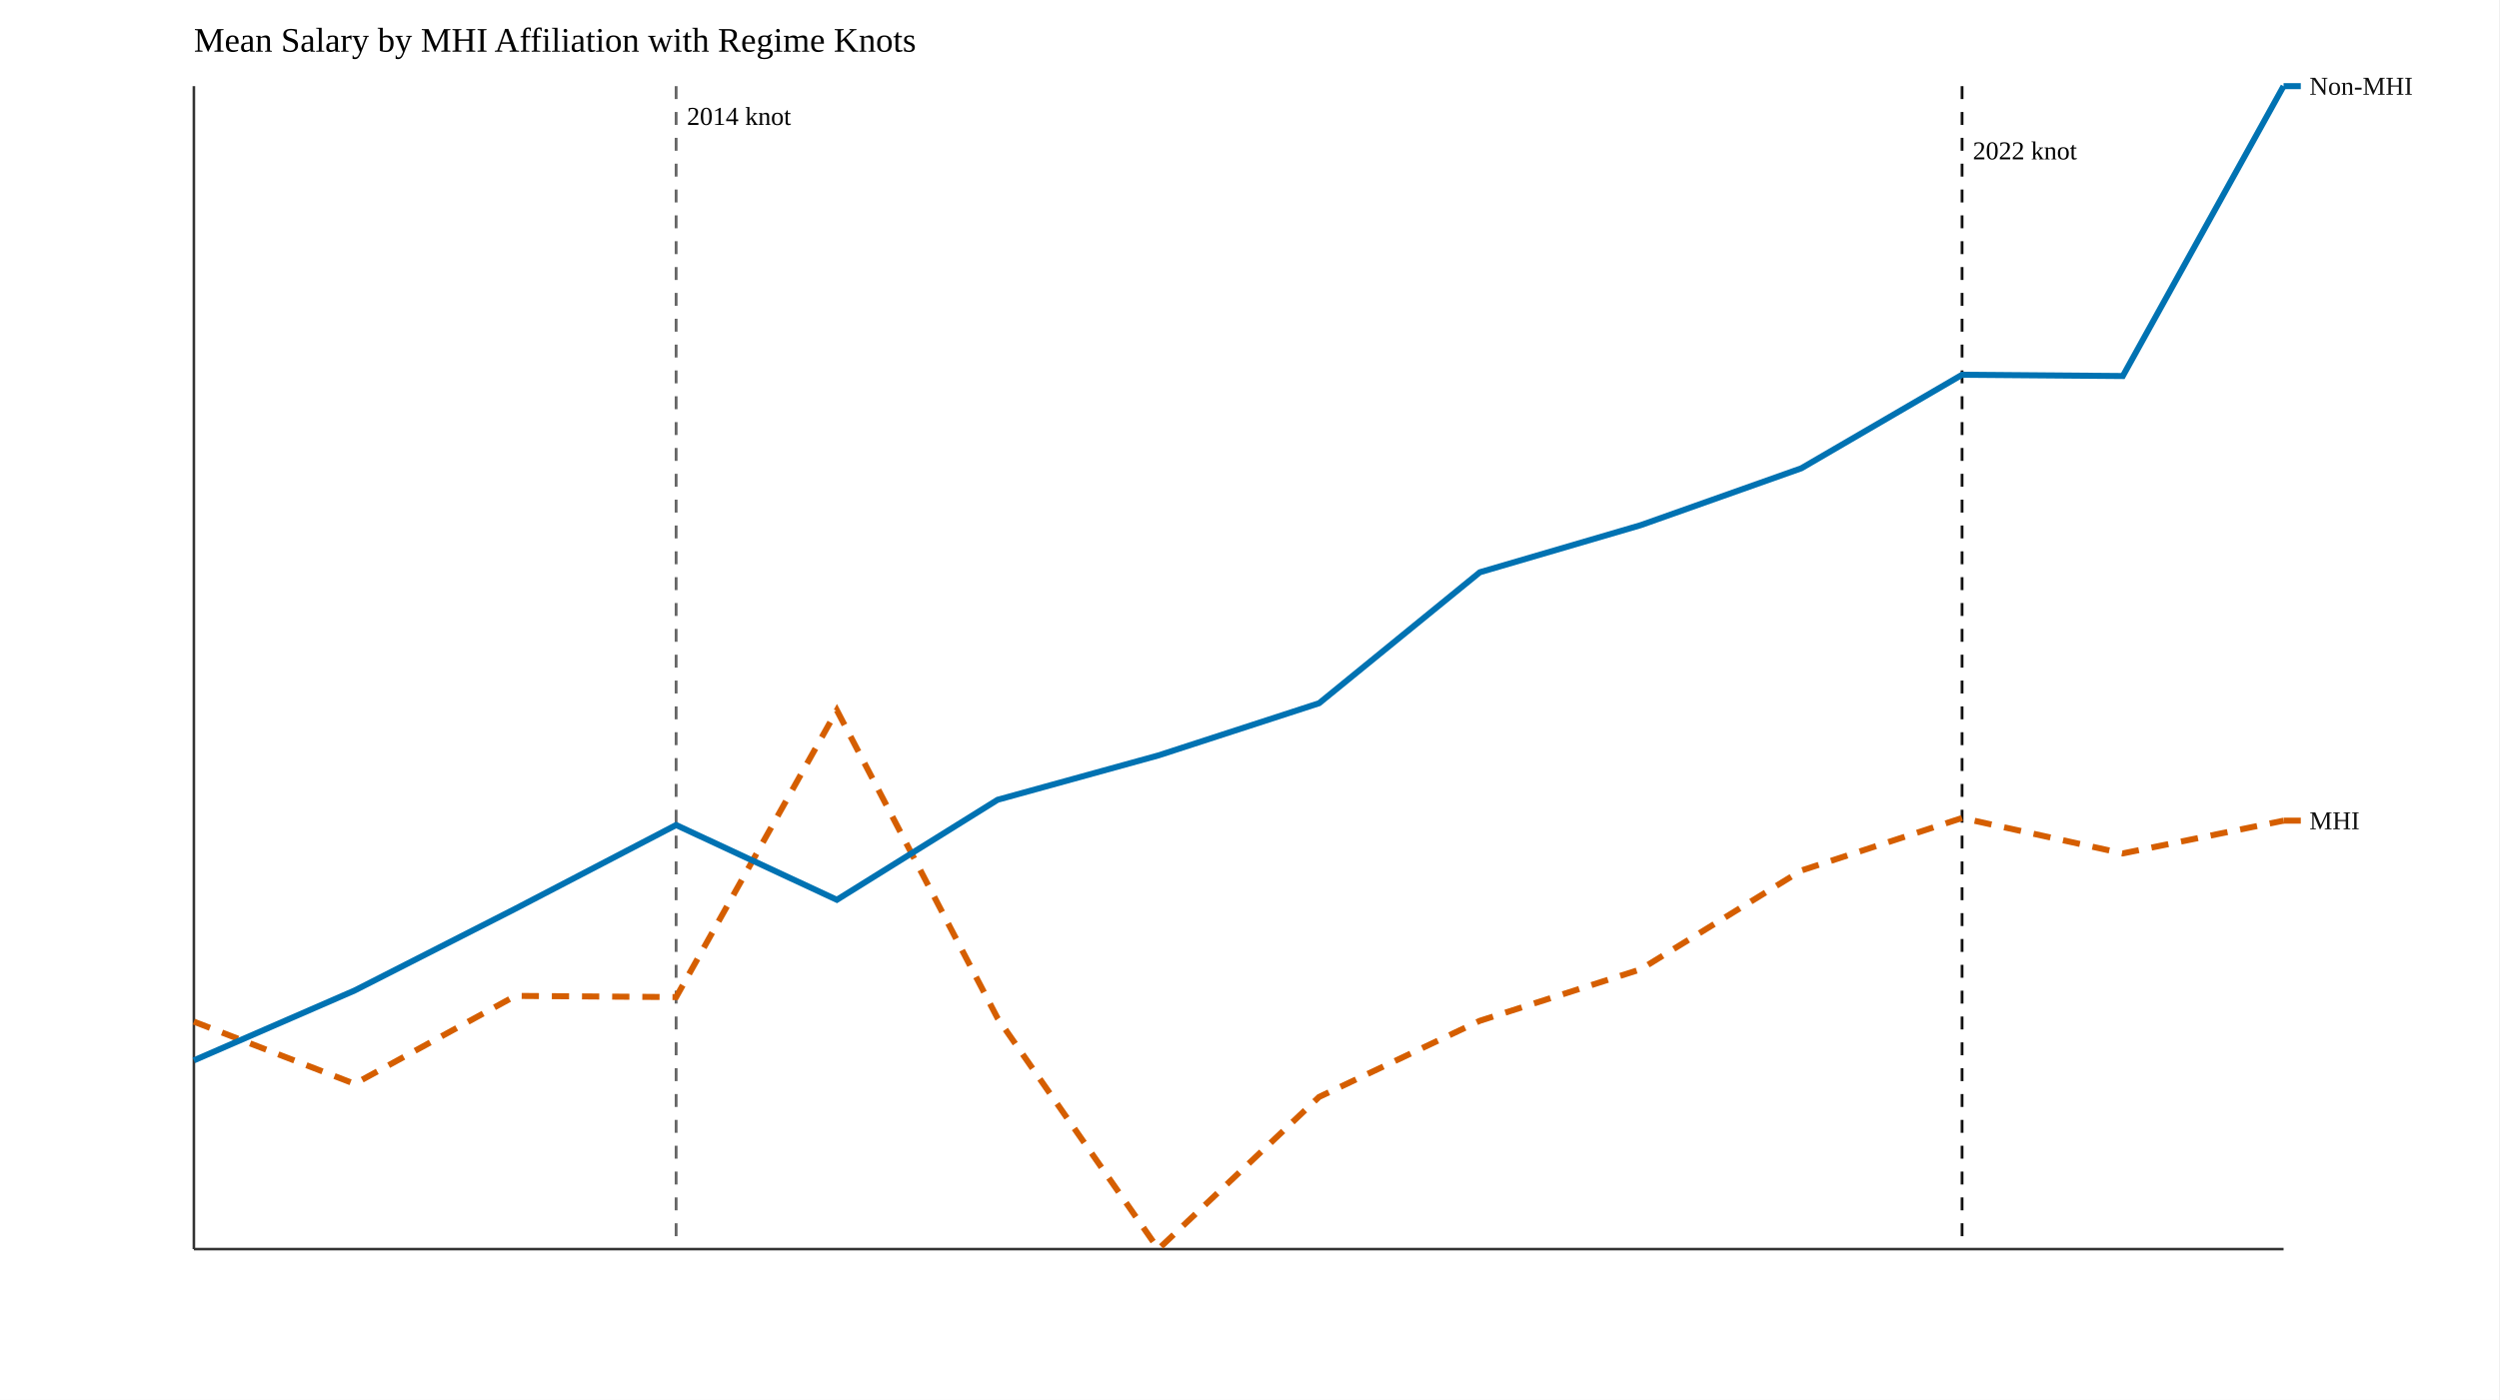
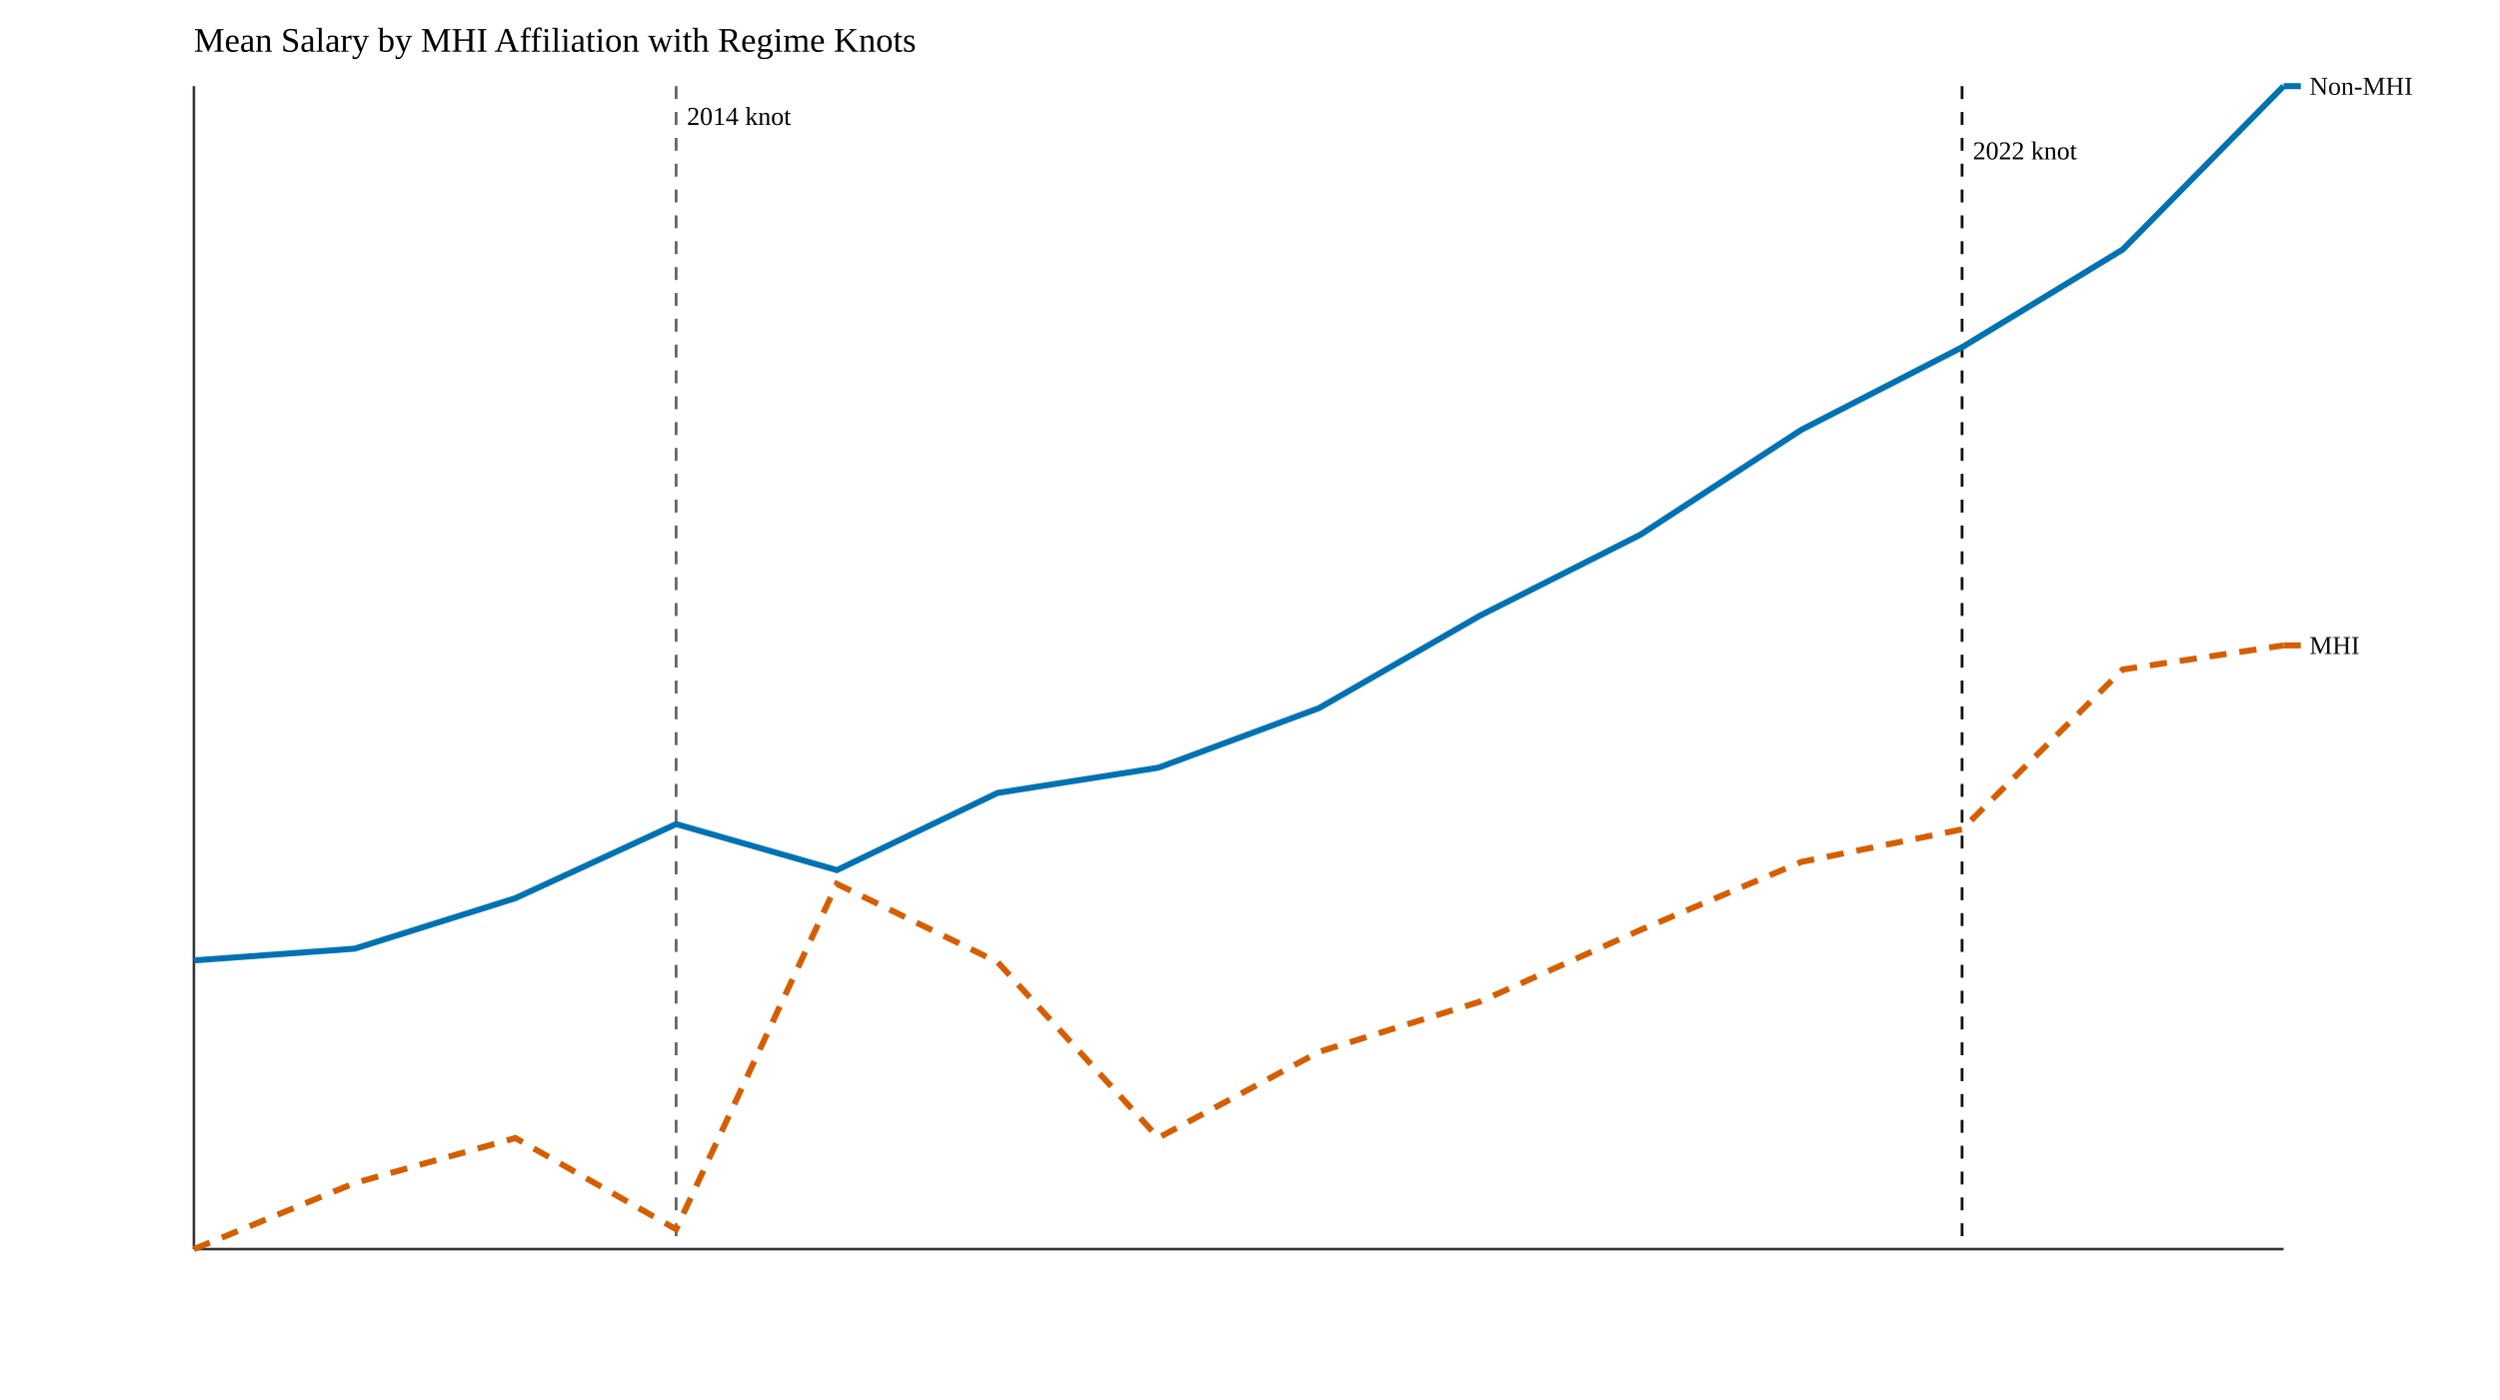
<svg xmlns="http://www.w3.org/2000/svg" width="1160" height="650">
  <rect x="0" y="0" width="100%" height="100%" fill="white" />
  <line x1="90.0" y1="580.0" x2="1060.0" y2="580.0" stroke="#333" stroke-width="1.2" />
  <line x1="90.0" y1="40.0" x2="90.0" y2="580.0" stroke="#333" stroke-width="1.2" />
  <line x1="313.846" y1="40.0" x2="313.846" y2="580.0" stroke="#666" stroke-dasharray="6,6" stroke-width="1.3" />
  <line x1="910.769" y1="40.0" x2="910.769" y2="580.0" stroke="#111" stroke-dasharray="6,6" stroke-width="1.3" />
-   <polyline fill="none" stroke="#D55E00" stroke-width="2.8" stroke-dasharray="8,6" points="90.0,474.376 164.615,503.262 239.231,462.429 313.846,462.981 388.462,329.807 463.077,472.824 537.692,580.0 612.308,509.346 686.923,473.986 761.538,450.098 836.154,404.202 910.769,379.837 985.385,396.268 1060.0,381.058" />
-   <polyline fill="none" stroke="#0072B2" stroke-width="2.8" points="90.0,492.369 164.615,459.924 239.231,421.94 313.846,383.09 388.462,417.801 463.077,371.36 537.692,350.769 612.308,326.526 686.923,265.718 761.538,243.867 836.154,217.437 910.769,174.011 985.385,174.596 1060.0,40.0" />
+   <polyline fill="none" stroke="#D55E00" stroke-width="2.8" stroke-dasharray="8,6" points="90.0,580.0 164.615,549.335 239.231,528.42 313.846,570.792 388.462,410.425 463.077,446.738 537.692,528.33 612.308,488.404 686.923,465.121 761.538,431.78 836.154,400.222 910.769,385.089 985.385,310.848 1060.0,299.678" />
+   <polyline fill="none" stroke="#0072B2" stroke-width="2.8" points="90.0,445.945 164.615,440.505 239.231,417.059 313.846,382.645 388.462,404.022 463.077,368.171 537.692,356.469 612.308,328.785 686.923,285.893 761.538,248.221 836.154,199.571 910.769,161.232 985.385,115.821 1060.0,40.0" />
  <text x="90.0" y="24" font-size="16" font-family="Times New Roman">Mean Salary by MHI Affiliation with Regime Knots</text>
  <text x="318.846" y="58.0" font-size="12" font-family="Times New Roman">2014 knot</text>
  <text x="915.769" y="74.0" font-size="12" font-family="Times New Roman">2022 knot</text>
-   <line x1="1060.0" y1="381.058" x2="1068.0" y2="381.058" stroke="#D55E00" stroke-width="2.8" stroke-dasharray="8,6" />
+   <line x1="1060.0" y1="299.678" x2="1068.0" y2="299.678" stroke="#D55E00" stroke-width="2.8" stroke-dasharray="8,6" />
  <line x1="1060.0" y1="40.0" x2="1068.0" y2="40.0" stroke="#0072B2" stroke-width="2.8" />
-   <text x="1072.0" y="385.058" font-size="12" fill="#111" font-family="Times New Roman">MHI</text>
+   <text x="1072.0" y="303.678" font-size="12" fill="#111" font-family="Times New Roman">MHI</text>
  <text x="1072.0" y="44.0" font-size="12" fill="#111" font-family="Times New Roman">Non-MHI</text>
</svg>
